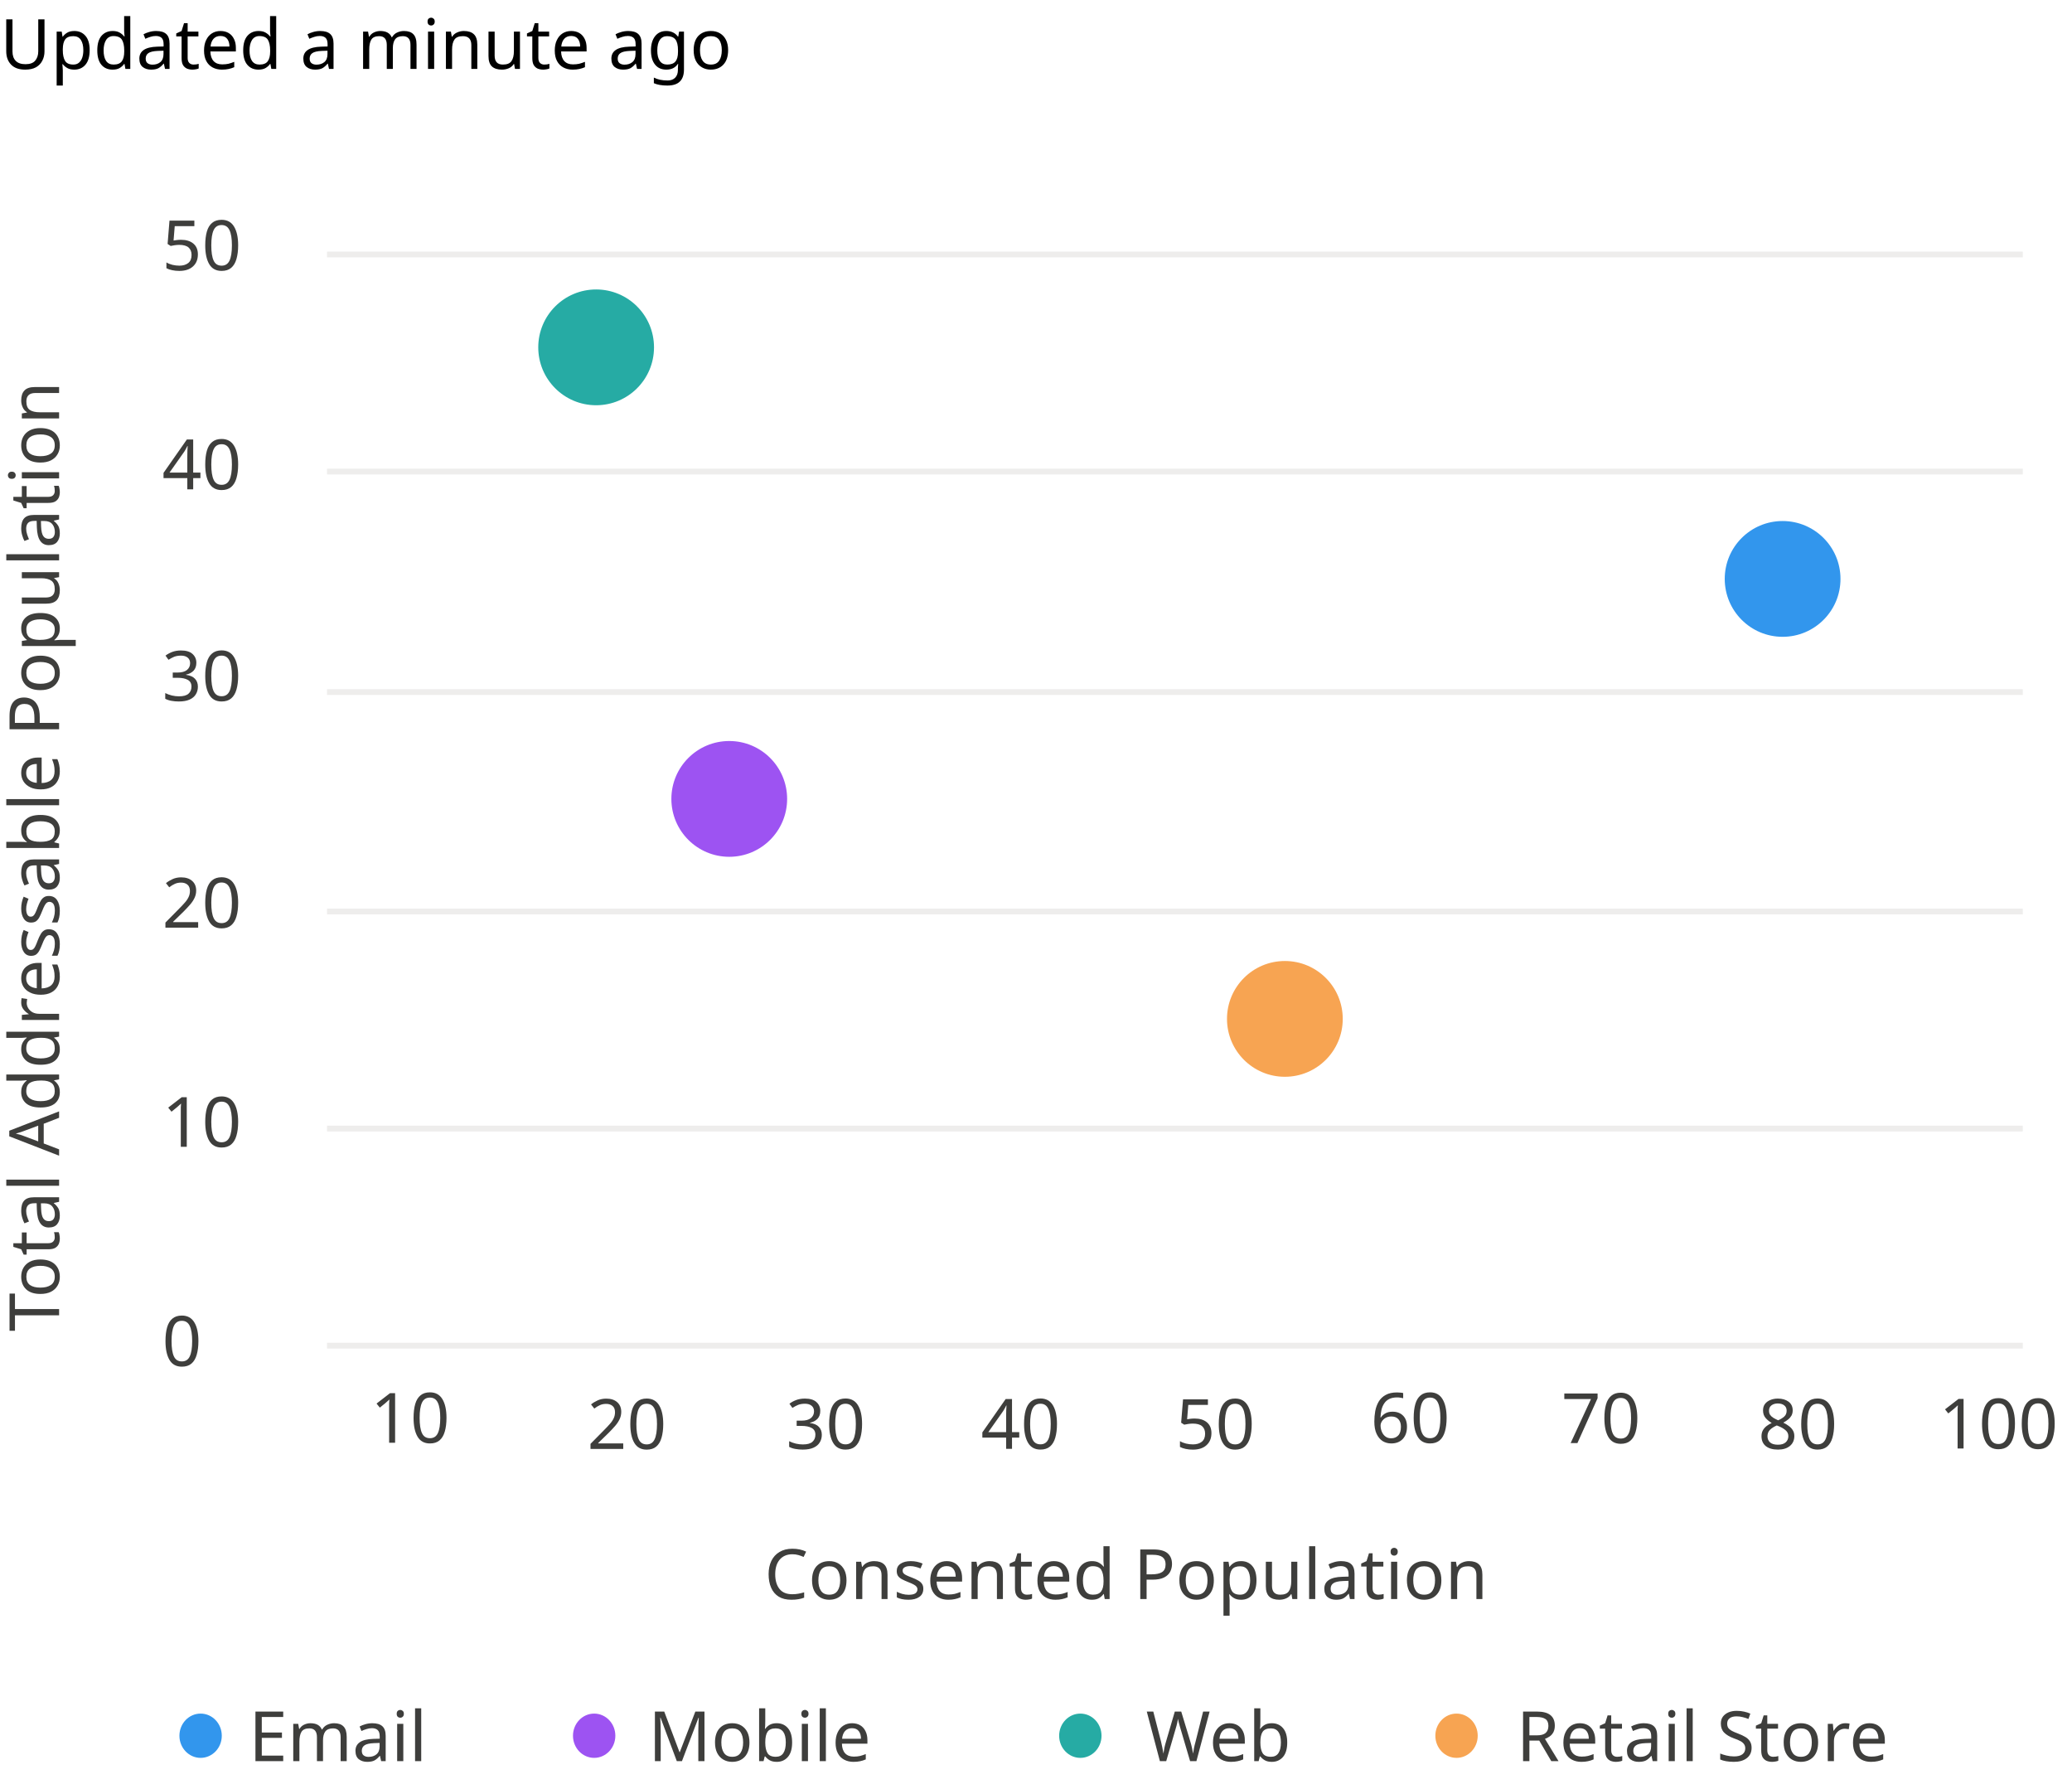
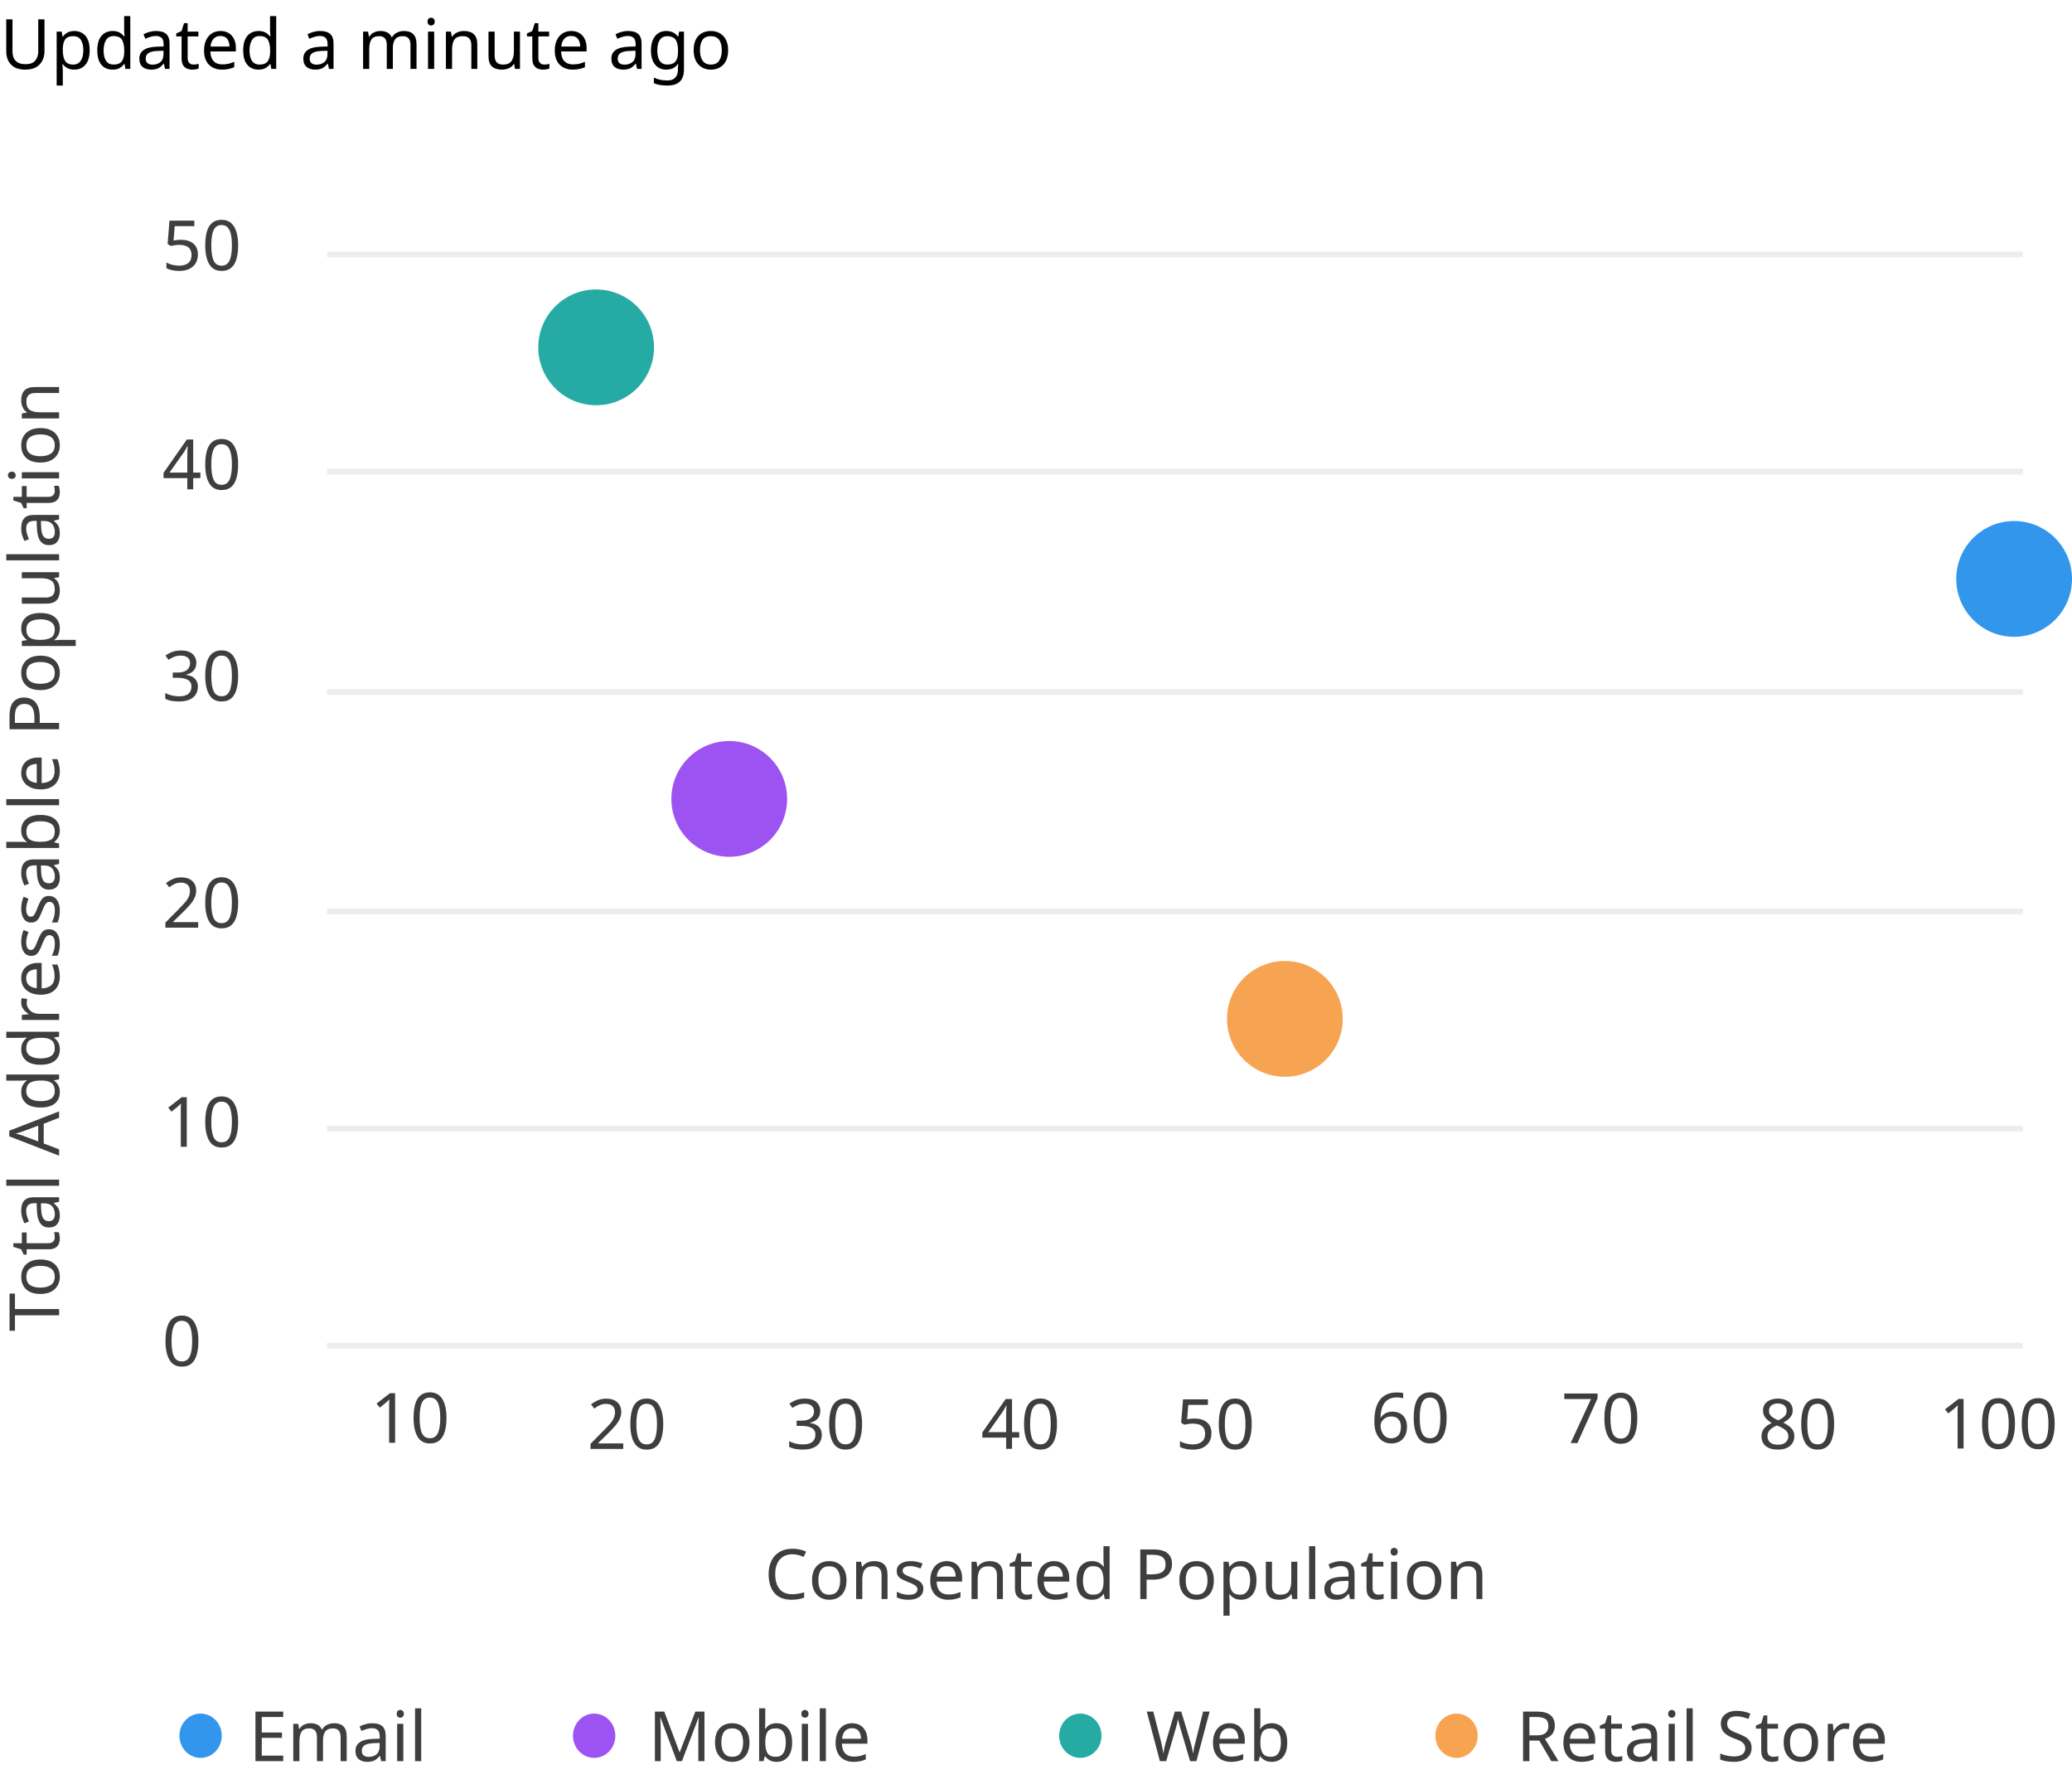
<svg xmlns="http://www.w3.org/2000/svg" style="margin-left: 13px; margin-top: -13px;" width="358" height="309" viewBox="0 0 358 309" fill="none">
  <g id="Consent across Channels">
    <text id="Updated a minute ago" fill="black" xml:space="preserve" style="white-space: pre" font-family="Salesforce Sans" font-size="12" letter-spacing="0px">
      <tspan x="0" y="11.904">Updated a minute ago</tspan>
    </text>
    <path id="ygridlin6" opacity="0.5" d="M57.004 43.959H348.996" stroke="#DDDBDA" stroke-linecap="square" />
    <text id="50" fill="#3E3E3C" xml:space="preserve" style="white-space: pre" font-family="Salesforce Sans" font-size="12" letter-spacing="0px">
      <tspan x="28.004" y="46.671">50</tspan>
    </text>
    <path id="ygridlin5" opacity="0.5" d="M57.004 81.457H348.996" stroke="#DDDBDA" stroke-linecap="square" />
    <path id="ygridlin5_2" opacity="0.5" d="M57.004 119.545H348.996" stroke="#DDDBDA" stroke-linecap="square" />
    <text id="40" fill="#3E3E3C" xml:space="preserve" style="white-space: pre" font-family="Salesforce Sans" font-size="12" letter-spacing="0px">
      <tspan x="28.004" y="84.527">40</tspan>
    </text>
    <text id="30" fill="#3E3E3C" xml:space="preserve" style="white-space: pre" font-family="Salesforce Sans" font-size="12" letter-spacing="0px">
      <tspan x="28.004" y="121.047">30</tspan>
    </text>
    <path id="ygridlin3" opacity="0.5" d="M57.004 157.45H348.996" stroke="#DDDBDA" stroke-linecap="square" />
    <text id="20" fill="#3E3E3C" xml:space="preserve" style="white-space: pre" font-family="Salesforce Sans" font-size="12" letter-spacing="0px">
      <tspan x="28.004" y="160.237">20</tspan>
    </text>
    <path id="ygridlin2" opacity="0.5" d="M57.004 194.947H348.996" stroke="#DDDBDA" stroke-linecap="square" />
    <text id="10" fill="#3E3E3C" xml:space="preserve" style="white-space: pre" font-family="Salesforce Sans" font-size="12" letter-spacing="0px">
      <tspan x="28.004" y="198.094">10</tspan>
    </text>
    <text id="0" fill="#3E3E3C" xml:space="preserve" style="white-space: pre" font-family="Salesforce Sans" font-size="12" letter-spacing="0px">
      <tspan x="28.001" y="235.949">0</tspan>
    </text>
    <path id="ygridlin1" opacity="0.5" d="M57.001 232.445H348.997" stroke="#DDDBDA" stroke-linecap="square" />
    <text id="Number of Employees" fill="#3E3E3C" xml:space="preserve" style="white-space: pre" font-family="Salesforce Sans" font-size="12" letter-spacing="0px">
      <tspan x="132.066" y="276.212">Consented Population</tspan>
    </text>
    <text id="Sales" transform="rotate(-90 0 230)" fill="#3E3E3C" xml:space="preserve" style="white-space: pre" font-family="Salesforce Sans" font-size="12" letter-spacing="0px">
      <tspan x="0" y="240.212">Total Addressable Population</tspan>
    </text>
-     <circle class="growCircle" cx="308" cy="100" r="10" fill="#3296ED" />
+     <circle class="growCircle" cx="348" cy="100" r="10" fill="#3296ED" />
    <text id="10_2" fill="#3E3E3C" xml:space="preserve" style="white-space: pre" font-family="Salesforce Sans" font-size="12" letter-spacing="0px">
      <tspan x="64" y="249.212">10</tspan>
    </text>
    <text id="20_2" fill="#3E3E3C" xml:space="preserve" style="white-space: pre" font-family="Salesforce Sans" font-size="12" letter-spacing="0px">
      <tspan x="101.449" y="250.28">20</tspan>
    </text>
    <circle class="growCircle" cx="103" cy="60" r="10" fill="#26ABA4" />
    <text id="30_2" fill="#3E3E3C" xml:space="preserve" style="white-space: pre" font-family="Salesforce Sans" font-size="12" letter-spacing="0px">
      <tspan x="135.803" y="250.273">30</tspan>
    </text>
    <circle class="growCircle" cx="126" cy="138" r="10" fill="#9D53F2" />
    <text id="40_2" fill="#3E3E3C" xml:space="preserve" style="white-space: pre" font-family="Salesforce Sans" font-size="12" letter-spacing="0px">
      <tspan x="169.479" y="250.268">40</tspan>
    </text>
    <text id="50_2" fill="#3E3E3C" xml:space="preserve" style="white-space: pre" font-family="Salesforce Sans" font-size="12" letter-spacing="0px">
      <tspan x="203.125" y="250.283">50</tspan>
    </text>
    <text id="60" fill="#3E3E3C" xml:space="preserve" style="white-space: pre" font-family="Salesforce Sans" font-size="12" letter-spacing="0px">
      <tspan x="236.801" y="249.212">60</tspan>
    </text>
    <circle class="growCircle" cx="222" cy="176" r="10" fill="#F7A452" />
    <text id="70" fill="#3E3E3C" xml:space="preserve" style="white-space: pre" font-family="Salesforce Sans" font-size="12" letter-spacing="0px">
      <tspan x="269.751" y="249.274">70</tspan>
    </text>
    <text id="80" fill="#3E3E3C" xml:space="preserve" style="white-space: pre" font-family="Salesforce Sans" font-size="12" letter-spacing="0px">
      <tspan x="303.759" y="250.274">80</tspan>
    </text>
    <text id="100" fill="#3E3E3C" xml:space="preserve" style="white-space: pre" font-family="Salesforce Sans" font-size="12" letter-spacing="0px">
      <tspan x="335" y="250.212">100</tspan>
    </text>
    <path id="legendcircle5" d="M102.66 303.649C104.681 303.649 106.32 301.937 106.32 299.825C106.32 297.712 104.681 296 102.66 296C100.639 296 99 297.712 99 299.825C99 301.937 100.639 303.649 102.66 303.649Z" fill="#9D53F2" />
    <text id="Account C" fill="#3E3E3C" xml:space="preserve" style="white-space: pre" font-family="Salesforce Sans" font-size="12" letter-spacing="0px">
      <tspan x="112" y="304.212">Mobile</tspan>
    </text>
    <path id="legendcircle3" d="M34.66 303.649C36.681 303.649 38.32 301.937 38.32 299.825C38.32 297.712 36.681 296 34.66 296C32.639 296 31 297.712 31 299.825C31 301.937 32.639 303.649 34.66 303.649Z" fill="#3296ED" />
    <text id="Account A" fill="#3E3E3C" xml:space="preserve" style="white-space: pre" font-family="Salesforce Sans" font-size="12" letter-spacing="0px">
      <tspan x="42.98" y="304.212">Email</tspan>
    </text>
    <path id="legendcircle1" d="M186.66 303.649C188.681 303.649 190.32 301.937 190.32 299.825C190.32 297.712 188.681 296 186.66 296C184.639 296 183 297.712 183 299.825C183 301.937 184.639 303.649 186.66 303.649Z" fill="#26ABA4" />
    <text id="Account E" fill="#3E3E3C" xml:space="preserve" style="white-space: pre" font-family="Salesforce Sans" font-size="12" letter-spacing="0px">
      <tspan x="198" y="304.212">Web</tspan>
    </text>
    <path id="legendcircle1_2" d="M251.66 303.649C253.681 303.649 255.32 301.937 255.32 299.825C255.32 297.712 253.681 296 251.66 296C249.639 296 248 297.712 248 299.825C248 301.937 249.639 303.649 251.66 303.649Z" fill="#F7A452" />
    <text id="Account E_2" fill="#3E3E3C" xml:space="preserve" style="white-space: pre" font-family="Salesforce Sans" font-size="12" letter-spacing="0px">
      <tspan x="262" y="304.212">Retail Store</tspan>
    </text>
  </g>
</svg>
